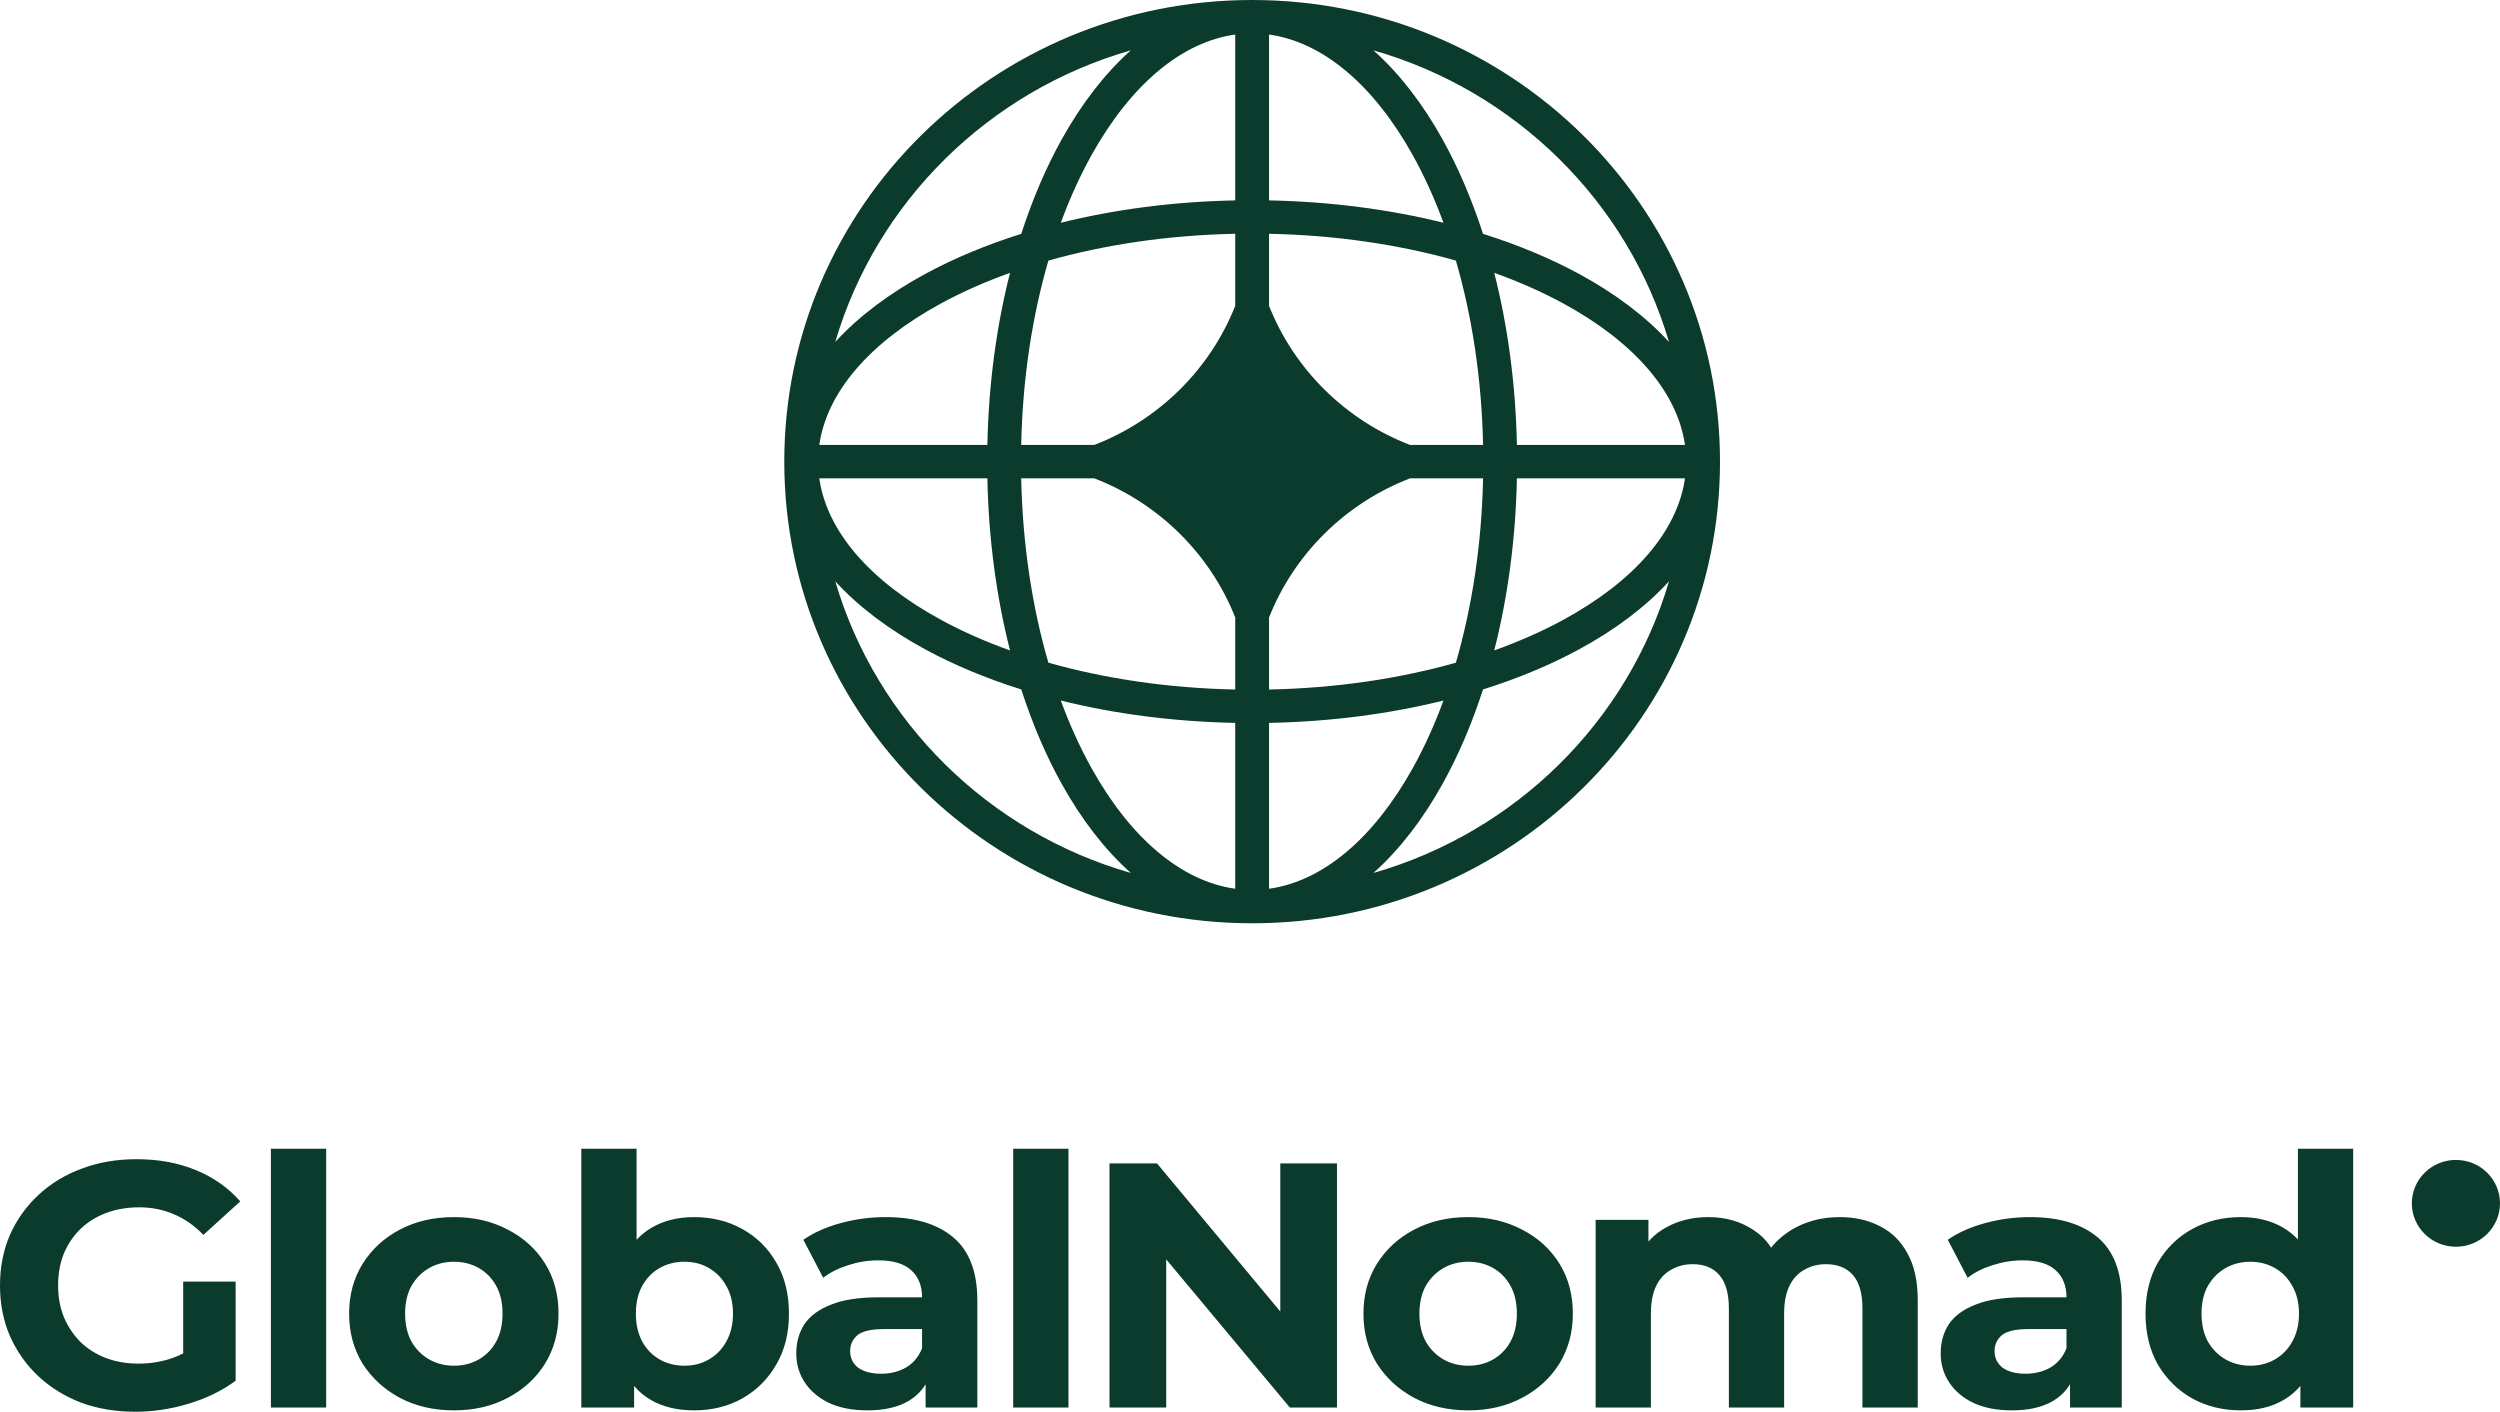
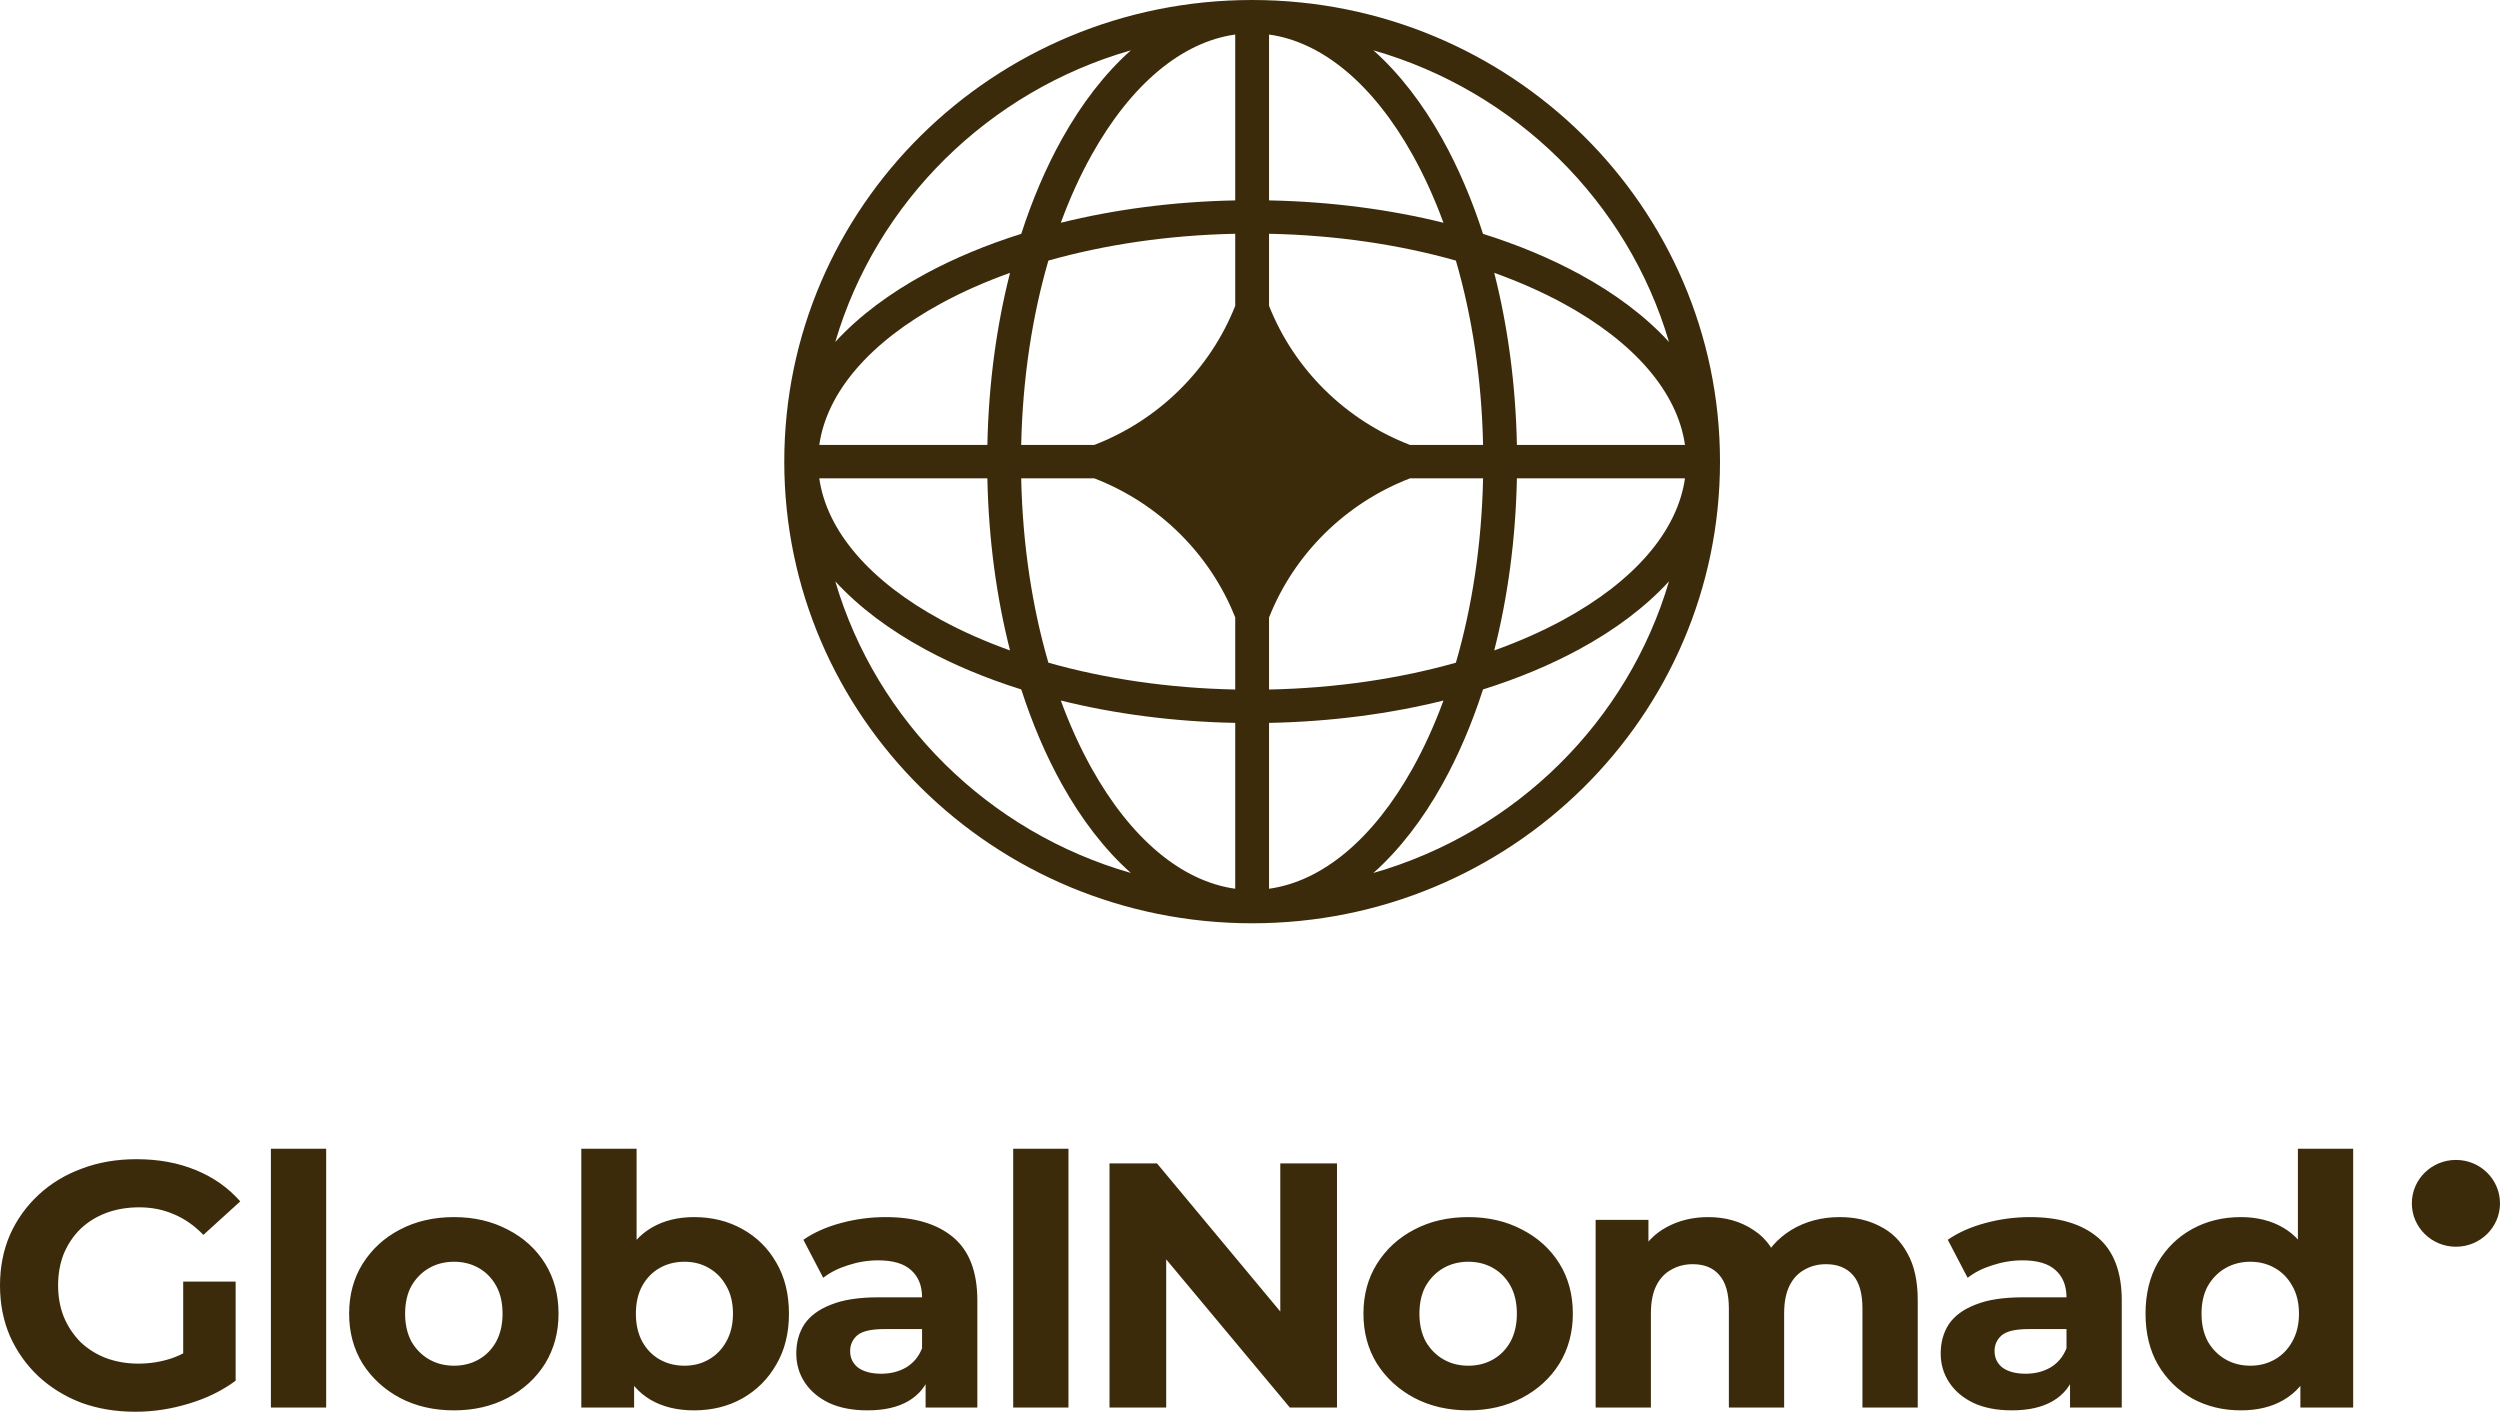
<svg xmlns="http://www.w3.org/2000/svg" width="340" height="192" viewBox="0 0 340 192" fill="none">
-   <path d="M334.004 169.556C337.319 169.556 339.999 166.913 339.999 163.653C339.999 160.393 337.319 157.75 334.004 157.75C330.694 157.75 328.01 160.393 328.01 163.653C328.01 166.913 330.694 169.556 334.004 169.556Z" fill="#0B3B2D" />
-   <path d="M18.409 191.999C15.742 191.999 13.285 191.588 11.036 190.765C8.819 189.911 6.875 188.709 5.205 187.16C3.566 185.61 2.281 183.791 1.349 181.703C0.45 179.616 0 177.323 0 174.824C0 172.326 0.45 170.032 1.349 167.945C2.281 165.858 3.582 164.039 5.253 162.489C6.923 160.939 8.883 159.753 11.132 158.931C13.381 158.077 15.855 157.65 18.553 157.65C21.541 157.65 24.224 158.14 26.601 159.121C29.011 160.101 31.035 161.524 32.673 163.39L27.662 167.945C26.441 166.68 25.107 165.747 23.662 165.146C22.216 164.513 20.642 164.197 18.939 164.197C17.3 164.197 15.807 164.45 14.457 164.956C13.108 165.462 11.935 166.19 10.939 167.138C9.976 168.087 9.221 169.21 8.674 170.507C8.16 171.804 7.903 173.243 7.903 174.824C7.903 176.374 8.16 177.797 8.674 179.094C9.221 180.391 9.976 181.53 10.939 182.51C11.935 183.459 13.092 184.186 14.409 184.692C15.758 185.198 17.236 185.452 18.843 185.452C20.385 185.452 21.879 185.214 23.324 184.74C24.802 184.234 26.232 183.396 27.613 182.225L32.047 187.776C30.216 189.136 28.079 190.18 25.638 190.907C23.228 191.635 20.818 191.999 18.409 191.999ZM24.915 186.78V174.302H32.047V187.776L24.915 186.78ZM36.841 191.429V156.227H44.359V191.429H36.841ZM61.745 191.809C58.982 191.809 56.525 191.24 54.372 190.101C52.252 188.962 50.565 187.413 49.312 185.452C48.091 183.459 47.481 181.198 47.481 178.667C47.481 176.105 48.091 173.844 49.312 171.883C50.565 169.89 52.252 168.341 54.372 167.233C56.525 166.095 58.982 165.526 61.745 165.526C64.476 165.526 66.918 166.095 69.07 167.233C71.223 168.341 72.909 169.874 74.13 171.835C75.351 173.796 75.961 176.074 75.961 178.667C75.961 181.198 75.351 183.459 74.13 185.452C72.909 187.413 71.223 188.962 69.07 190.101C66.918 191.24 64.476 191.809 61.745 191.809ZM61.745 185.736C62.998 185.736 64.123 185.451 65.119 184.882C66.114 184.313 66.901 183.506 67.48 182.463C68.058 181.387 68.347 180.122 68.347 178.667C68.347 177.181 68.058 175.915 67.48 174.872C66.901 173.828 66.114 173.021 65.119 172.452C64.123 171.883 62.998 171.598 61.745 171.598C60.492 171.598 59.368 171.883 58.372 172.452C57.376 173.021 56.573 173.828 55.962 174.872C55.384 175.915 55.095 177.181 55.095 178.667C55.095 180.122 55.384 181.387 55.962 182.463C56.573 183.506 57.376 184.313 58.372 184.882C59.368 185.451 60.492 185.736 61.745 185.736ZM94.384 191.809C92.102 191.809 90.143 191.334 88.505 190.386C86.866 189.437 85.613 187.997 84.746 186.068C83.878 184.107 83.444 181.64 83.444 178.667C83.444 175.662 83.893 173.195 84.793 171.266C85.725 169.337 87.01 167.898 88.649 166.949C90.287 166 92.199 165.526 94.384 165.526C96.826 165.526 99.009 166.063 100.937 167.138C102.897 168.214 104.439 169.732 105.564 171.693C106.72 173.654 107.299 175.979 107.299 178.667C107.299 181.324 106.72 183.633 105.564 185.594C104.439 187.555 102.897 189.089 100.937 190.196C99.009 191.271 96.826 191.809 94.384 191.809ZM79.058 191.429V156.227H86.577V171.076L86.095 178.62L86.239 186.211V191.429H79.058ZM93.083 185.736C94.335 185.736 95.444 185.451 96.407 184.882C97.404 184.313 98.191 183.506 98.768 182.463C99.38 181.387 99.685 180.122 99.685 178.667C99.685 177.181 99.38 175.915 98.768 174.872C98.191 173.828 97.404 173.021 96.407 172.452C95.444 171.883 94.335 171.598 93.083 171.598C91.83 171.598 90.705 171.883 89.709 172.452C88.713 173.021 87.926 173.828 87.348 174.872C86.769 175.915 86.48 177.181 86.48 178.667C86.48 180.122 86.769 181.387 87.348 182.463C87.926 183.506 88.713 184.313 89.709 184.882C90.705 185.451 91.83 185.736 93.083 185.736ZM125.882 191.429V186.448L125.4 185.357V176.437C125.4 174.856 124.904 173.622 123.907 172.737C122.943 171.851 121.449 171.408 119.426 171.408C118.044 171.408 116.678 171.63 115.329 172.073C114.012 172.484 112.888 173.053 111.957 173.781L109.258 168.609C110.671 167.629 112.373 166.87 114.365 166.332C116.357 165.794 118.382 165.526 120.438 165.526C124.389 165.526 127.458 166.443 129.642 168.277C131.827 170.111 132.919 172.974 132.919 176.864V191.429H125.882ZM117.98 191.809C115.955 191.809 114.221 191.477 112.775 190.813C111.33 190.117 110.222 189.184 109.45 188.013C108.679 186.843 108.294 185.53 108.294 184.076C108.294 182.557 108.663 181.229 109.402 180.09C110.173 178.952 111.378 178.066 113.016 177.434C114.655 176.769 116.791 176.437 119.426 176.437H126.317V180.755H120.244C118.477 180.755 117.257 181.039 116.582 181.609C115.939 182.178 115.619 182.89 115.619 183.744C115.619 184.692 115.988 185.452 116.727 186.021C117.498 186.559 118.542 186.827 119.859 186.827C121.112 186.827 122.236 186.543 123.233 185.973C124.228 185.373 124.951 184.503 125.4 183.364L126.558 186.78C126.012 188.424 125.015 189.674 123.571 190.528C122.125 191.382 120.261 191.809 117.98 191.809ZM137.795 191.429V156.227H145.312V191.429H137.795ZM150.893 191.429V158.219H157.349L177.253 182.13H174.12V158.219H181.83V191.429H175.422L155.471 167.518H158.604V191.429H150.893ZM199.691 191.809C196.927 191.809 194.469 191.24 192.318 190.101C190.199 188.962 188.511 187.413 187.259 185.452C186.036 183.459 185.428 181.198 185.428 178.667C185.428 176.105 186.036 173.844 187.259 171.883C188.511 169.89 190.199 168.341 192.318 167.233C194.469 166.095 196.927 165.526 199.691 165.526C202.421 165.526 204.865 166.095 207.017 167.233C209.168 168.341 210.855 169.874 212.076 171.835C213.297 173.796 213.907 176.074 213.907 178.667C213.907 181.198 213.297 183.459 212.076 185.452C210.855 187.413 209.168 188.962 207.017 190.101C204.865 191.24 202.421 191.809 199.691 191.809ZM199.691 185.736C200.944 185.736 202.07 185.451 203.065 184.882C204.059 184.313 204.847 183.506 205.426 182.463C206.005 181.387 206.294 180.122 206.294 178.667C206.294 177.181 206.005 175.915 205.426 174.872C204.847 173.828 204.059 173.021 203.065 172.452C202.07 171.883 200.944 171.598 199.691 171.598C198.439 171.598 197.312 171.883 196.317 172.452C195.324 173.021 194.519 173.828 193.909 174.872C193.33 175.915 193.041 177.181 193.041 178.667C193.041 180.122 193.33 181.387 193.909 182.463C194.519 183.506 195.324 184.313 196.317 184.882C197.312 185.451 198.439 185.736 199.691 185.736ZM250.209 165.526C252.265 165.526 254.078 165.937 255.656 166.759C257.259 167.55 258.512 168.783 259.413 170.46C260.343 172.104 260.812 174.223 260.812 176.817V191.429H253.293V177.956C253.293 175.899 252.86 174.381 251.993 173.401C251.126 172.421 249.903 171.93 248.33 171.93C247.235 171.93 246.258 172.183 245.391 172.689C244.523 173.164 243.848 173.891 243.366 174.872C242.884 175.852 242.643 177.102 242.643 178.62V191.429H235.126V177.956C235.126 175.899 234.691 174.381 233.824 173.401C232.988 172.421 231.783 171.93 230.211 171.93C229.115 171.93 228.138 172.183 227.271 172.689C226.404 173.164 225.728 173.891 225.246 174.872C224.764 175.852 224.523 177.102 224.523 178.62V191.429H217.006V165.905H224.187V172.879L222.838 170.839C223.736 169.1 225.005 167.787 226.645 166.901C228.314 165.984 230.211 165.526 232.33 165.526C234.706 165.526 236.778 166.126 238.547 167.328C240.344 168.498 241.535 170.301 242.113 172.737L239.462 172.025C240.33 170.032 241.712 168.451 243.607 167.281C245.535 166.111 247.735 165.526 250.209 165.526ZM281.525 191.429V186.448L281.043 185.357V176.437C281.043 174.856 280.545 173.622 279.55 172.737C278.586 171.851 277.092 171.408 275.067 171.408C273.684 171.408 272.321 171.63 270.972 172.073C269.654 172.484 268.527 173.053 267.598 173.781L264.899 168.609C266.311 167.629 268.014 166.87 270.008 166.332C271.997 165.794 274.021 165.526 276.079 165.526C280.032 165.526 283.098 166.443 285.283 168.277C287.467 170.111 288.56 172.974 288.56 176.864V191.429H281.525ZM273.621 191.809C271.598 191.809 269.864 191.477 268.418 190.813C266.971 190.117 265.863 189.184 265.093 188.013C264.32 186.843 263.935 185.53 263.935 184.076C263.935 182.557 264.304 181.229 265.043 180.09C265.814 178.952 267.019 178.066 268.659 177.434C270.296 176.769 272.431 176.437 275.067 176.437H281.958V180.755H275.887C274.118 180.755 272.898 181.039 272.224 181.609C271.58 182.178 271.26 182.89 271.26 183.744C271.26 184.692 271.629 185.452 272.369 186.021C273.139 186.559 274.184 186.827 275.502 186.827C276.754 186.827 277.876 186.543 278.874 185.973C279.869 185.373 280.592 184.503 281.043 183.364L282.199 186.78C281.653 188.424 280.658 189.674 279.212 190.528C277.766 191.382 275.9 191.809 273.621 191.809ZM304.755 191.809C302.314 191.809 300.116 191.271 298.153 190.196C296.196 189.089 294.636 187.555 293.479 185.594C292.356 183.633 291.792 181.324 291.792 178.667C291.792 175.979 292.356 173.654 293.479 171.693C294.636 169.732 296.196 168.214 298.153 167.138C300.116 166.063 302.314 165.526 304.755 165.526C306.941 165.526 308.853 166 310.49 166.949C312.128 167.898 313.399 169.337 314.297 171.266C315.199 173.195 315.647 175.662 315.647 178.667C315.647 181.64 315.214 184.107 314.345 186.068C313.478 187.997 312.225 189.437 310.587 190.386C308.982 191.334 307.038 191.809 304.755 191.809ZM306.057 185.736C307.279 185.736 308.387 185.451 309.382 184.882C310.381 184.313 311.166 183.506 311.743 182.463C312.356 181.387 312.66 180.122 312.66 178.667C312.66 177.181 312.356 175.915 311.743 174.872C311.166 173.828 310.381 173.021 309.382 172.452C308.387 171.883 307.279 171.598 306.057 171.598C304.805 171.598 303.682 171.883 302.683 172.452C301.688 173.021 300.886 173.828 300.275 174.872C299.696 175.915 299.407 177.181 299.407 178.667C299.407 180.122 299.696 181.387 300.275 182.463C300.886 183.506 301.688 184.313 302.683 184.882C303.682 185.451 304.805 185.736 306.057 185.736ZM312.851 191.429V186.211L312.996 178.62L312.515 171.076V156.227H320.032V191.429H312.851Z" fill="#0B3B2D" />
-   <path fill-rule="evenodd" clip-rule="evenodd" d="M170.29 0C205.432 0 233.92 28.109 233.92 62.784C233.92 97.458 205.432 125.567 170.29 125.567C135.149 125.567 106.661 97.458 106.661 62.784C106.661 28.109 135.149 0 170.29 0ZM167.99 4.698C160.732 5.706 153.82 11.461 148.454 21.087C146.898 23.879 145.493 26.964 144.27 30.295C151.565 28.485 159.58 27.419 167.99 27.254V4.698ZM138.892 31.802C140.414 27.09 142.275 22.754 144.424 18.9C147.084 14.128 150.24 10.008 153.797 6.843C134.457 12.385 119.213 27.426 113.596 46.509C116.803 43 120.98 39.885 125.816 37.261C129.722 35.141 134.116 33.304 138.892 31.802ZM137.364 37.108C135.53 44.307 134.449 52.215 134.282 60.514H111.422C112.444 53.352 118.277 46.532 128.032 41.238C130.862 39.702 133.988 38.316 137.364 37.108ZM138.883 60.514C139.073 51.457 140.394 42.955 142.58 35.442C150.194 33.285 158.812 31.981 167.99 31.793V41.597C164.566 50.246 157.582 57.137 148.816 60.514H138.883ZM134.282 65.053H111.422C112.444 72.216 118.277 79.035 128.032 84.329C130.862 85.865 133.988 87.251 137.364 88.459C135.53 81.26 134.449 73.352 134.282 65.053ZM142.58 90.125C140.394 82.613 139.073 74.11 138.883 65.053H148.816C157.582 68.43 164.567 75.321 167.99 83.971V93.774C158.812 93.587 150.194 92.282 142.58 90.125ZM138.892 93.765C134.116 92.263 129.722 90.426 125.816 88.307C120.98 85.682 116.803 82.567 113.596 79.058C119.213 98.141 134.457 113.182 153.797 118.724C150.24 115.559 147.084 111.439 144.424 106.667C142.275 102.813 140.414 98.478 138.892 93.765ZM167.99 120.869C160.732 119.861 153.82 114.106 148.454 104.48C146.898 101.688 145.493 98.603 144.27 95.273C151.565 97.082 159.58 98.148 167.99 98.313V120.869ZM186.784 118.724C190.34 115.559 193.498 111.439 196.157 106.667C198.305 102.813 200.167 98.478 201.689 93.765C206.465 92.263 210.859 90.426 214.765 88.307C219.601 85.682 223.778 82.567 226.985 79.058C221.368 98.141 206.124 113.182 186.784 118.724ZM196.311 95.273C195.087 98.603 193.683 101.688 192.127 104.48C186.762 114.106 179.849 119.861 172.59 120.869V98.313C181.001 98.148 189.016 97.082 196.311 95.273ZM203.217 88.459C206.592 87.251 209.719 85.865 212.549 84.329C222.304 79.035 228.137 72.216 229.158 65.053H206.299C206.131 73.352 205.051 81.26 203.217 88.459ZM201.698 65.053C201.509 74.11 200.186 82.613 198.001 90.125C190.387 92.282 181.769 93.587 172.59 93.774V83.978C176.013 75.325 182.999 68.431 191.768 65.053H201.698ZM206.299 60.514H229.158C228.137 53.352 222.304 46.532 212.549 41.238C209.719 39.702 206.592 38.316 203.217 37.108C205.051 44.307 206.131 52.215 206.299 60.514ZM198.001 35.442C200.186 42.955 201.509 51.457 201.698 60.514H191.768C182.999 57.136 176.013 50.242 172.59 41.59V31.793C181.769 31.981 190.387 33.285 198.001 35.442ZM201.689 31.802C206.465 33.304 210.859 35.141 214.765 37.261C219.601 39.885 223.778 43 226.985 46.509C221.368 27.426 206.124 12.385 186.784 6.843C190.34 10.008 193.498 14.128 196.157 18.9C198.305 22.754 200.167 27.09 201.689 31.802ZM172.59 4.698C179.849 5.706 186.762 11.461 192.127 21.087C193.683 23.879 195.087 26.964 196.311 30.295C189.016 28.485 181.001 27.419 172.59 27.254V4.698Z" fill="#0B3B2D" />
+   <path d="M334.004 169.556C337.319 169.556 339.999 166.913 339.999 163.653C339.999 160.393 337.319 157.75 334.004 157.75C330.694 157.75 328.01 160.393 328.01 163.653C328.01 166.913 330.694 169.556 334.004 169.556Z" fill="#3b2b0b" />
+   <path d="M18.409 191.999C15.742 191.999 13.285 191.588 11.036 190.765C8.819 189.911 6.875 188.709 5.205 187.16C3.566 185.61 2.281 183.791 1.349 181.703C0.45 179.616 0 177.323 0 174.824C0 172.326 0.45 170.032 1.349 167.945C2.281 165.858 3.582 164.039 5.253 162.489C6.923 160.939 8.883 159.753 11.132 158.931C13.381 158.077 15.855 157.65 18.553 157.65C21.541 157.65 24.224 158.14 26.601 159.121C29.011 160.101 31.035 161.524 32.673 163.39L27.662 167.945C26.441 166.68 25.107 165.747 23.662 165.146C22.216 164.513 20.642 164.197 18.939 164.197C17.3 164.197 15.807 164.45 14.457 164.956C13.108 165.462 11.935 166.19 10.939 167.138C9.976 168.087 9.221 169.21 8.674 170.507C8.16 171.804 7.903 173.243 7.903 174.824C7.903 176.374 8.16 177.797 8.674 179.094C9.221 180.391 9.976 181.53 10.939 182.51C11.935 183.459 13.092 184.186 14.409 184.692C15.758 185.198 17.236 185.452 18.843 185.452C20.385 185.452 21.879 185.214 23.324 184.74C24.802 184.234 26.232 183.396 27.613 182.225L32.047 187.776C30.216 189.136 28.079 190.18 25.638 190.907C23.228 191.635 20.818 191.999 18.409 191.999ZM24.915 186.78V174.302H32.047V187.776L24.915 186.78ZM36.841 191.429V156.227H44.359V191.429H36.841ZM61.745 191.809C58.982 191.809 56.525 191.24 54.372 190.101C52.252 188.962 50.565 187.413 49.312 185.452C48.091 183.459 47.481 181.198 47.481 178.667C47.481 176.105 48.091 173.844 49.312 171.883C50.565 169.89 52.252 168.341 54.372 167.233C56.525 166.095 58.982 165.526 61.745 165.526C64.476 165.526 66.918 166.095 69.07 167.233C71.223 168.341 72.909 169.874 74.13 171.835C75.351 173.796 75.961 176.074 75.961 178.667C75.961 181.198 75.351 183.459 74.13 185.452C72.909 187.413 71.223 188.962 69.07 190.101C66.918 191.24 64.476 191.809 61.745 191.809ZM61.745 185.736C62.998 185.736 64.123 185.451 65.119 184.882C66.114 184.313 66.901 183.506 67.48 182.463C68.058 181.387 68.347 180.122 68.347 178.667C68.347 177.181 68.058 175.915 67.48 174.872C66.901 173.828 66.114 173.021 65.119 172.452C64.123 171.883 62.998 171.598 61.745 171.598C60.492 171.598 59.368 171.883 58.372 172.452C57.376 173.021 56.573 173.828 55.962 174.872C55.384 175.915 55.095 177.181 55.095 178.667C55.095 180.122 55.384 181.387 55.962 182.463C56.573 183.506 57.376 184.313 58.372 184.882C59.368 185.451 60.492 185.736 61.745 185.736ZM94.384 191.809C92.102 191.809 90.143 191.334 88.505 190.386C86.866 189.437 85.613 187.997 84.746 186.068C83.878 184.107 83.444 181.64 83.444 178.667C83.444 175.662 83.893 173.195 84.793 171.266C85.725 169.337 87.01 167.898 88.649 166.949C90.287 166 92.199 165.526 94.384 165.526C96.826 165.526 99.009 166.063 100.937 167.138C102.897 168.214 104.439 169.732 105.564 171.693C106.72 173.654 107.299 175.979 107.299 178.667C107.299 181.324 106.72 183.633 105.564 185.594C104.439 187.555 102.897 189.089 100.937 190.196C99.009 191.271 96.826 191.809 94.384 191.809ZM79.058 191.429V156.227H86.577V171.076L86.095 178.62L86.239 186.211V191.429H79.058ZM93.083 185.736C94.335 185.736 95.444 185.451 96.407 184.882C97.404 184.313 98.191 183.506 98.768 182.463C99.38 181.387 99.685 180.122 99.685 178.667C99.685 177.181 99.38 175.915 98.768 174.872C98.191 173.828 97.404 173.021 96.407 172.452C95.444 171.883 94.335 171.598 93.083 171.598C91.83 171.598 90.705 171.883 89.709 172.452C88.713 173.021 87.926 173.828 87.348 174.872C86.769 175.915 86.48 177.181 86.48 178.667C86.48 180.122 86.769 181.387 87.348 182.463C87.926 183.506 88.713 184.313 89.709 184.882C90.705 185.451 91.83 185.736 93.083 185.736ZM125.882 191.429V186.448L125.4 185.357V176.437C125.4 174.856 124.904 173.622 123.907 172.737C122.943 171.851 121.449 171.408 119.426 171.408C118.044 171.408 116.678 171.63 115.329 172.073C114.012 172.484 112.888 173.053 111.957 173.781L109.258 168.609C110.671 167.629 112.373 166.87 114.365 166.332C116.357 165.794 118.382 165.526 120.438 165.526C124.389 165.526 127.458 166.443 129.642 168.277C131.827 170.111 132.919 172.974 132.919 176.864V191.429H125.882ZM117.98 191.809C115.955 191.809 114.221 191.477 112.775 190.813C111.33 190.117 110.222 189.184 109.45 188.013C108.679 186.843 108.294 185.53 108.294 184.076C108.294 182.557 108.663 181.229 109.402 180.09C110.173 178.952 111.378 178.066 113.016 177.434C114.655 176.769 116.791 176.437 119.426 176.437H126.317V180.755H120.244C118.477 180.755 117.257 181.039 116.582 181.609C115.939 182.178 115.619 182.89 115.619 183.744C115.619 184.692 115.988 185.452 116.727 186.021C117.498 186.559 118.542 186.827 119.859 186.827C121.112 186.827 122.236 186.543 123.233 185.973C124.228 185.373 124.951 184.503 125.4 183.364L126.558 186.78C126.012 188.424 125.015 189.674 123.571 190.528C122.125 191.382 120.261 191.809 117.98 191.809ZM137.795 191.429V156.227H145.312V191.429H137.795ZM150.893 191.429V158.219H157.349L177.253 182.13H174.12V158.219H181.83V191.429H175.422L155.471 167.518H158.604V191.429H150.893ZM199.691 191.809C196.927 191.809 194.469 191.24 192.318 190.101C190.199 188.962 188.511 187.413 187.259 185.452C186.036 183.459 185.428 181.198 185.428 178.667C185.428 176.105 186.036 173.844 187.259 171.883C188.511 169.89 190.199 168.341 192.318 167.233C194.469 166.095 196.927 165.526 199.691 165.526C202.421 165.526 204.865 166.095 207.017 167.233C209.168 168.341 210.855 169.874 212.076 171.835C213.297 173.796 213.907 176.074 213.907 178.667C213.907 181.198 213.297 183.459 212.076 185.452C210.855 187.413 209.168 188.962 207.017 190.101C204.865 191.24 202.421 191.809 199.691 191.809ZM199.691 185.736C200.944 185.736 202.07 185.451 203.065 184.882C204.059 184.313 204.847 183.506 205.426 182.463C206.005 181.387 206.294 180.122 206.294 178.667C206.294 177.181 206.005 175.915 205.426 174.872C204.847 173.828 204.059 173.021 203.065 172.452C202.07 171.883 200.944 171.598 199.691 171.598C198.439 171.598 197.312 171.883 196.317 172.452C195.324 173.021 194.519 173.828 193.909 174.872C193.33 175.915 193.041 177.181 193.041 178.667C193.041 180.122 193.33 181.387 193.909 182.463C194.519 183.506 195.324 184.313 196.317 184.882C197.312 185.451 198.439 185.736 199.691 185.736ZM250.209 165.526C252.265 165.526 254.078 165.937 255.656 166.759C257.259 167.55 258.512 168.783 259.413 170.46C260.343 172.104 260.812 174.223 260.812 176.817V191.429H253.293V177.956C253.293 175.899 252.86 174.381 251.993 173.401C251.126 172.421 249.903 171.93 248.33 171.93C247.235 171.93 246.258 172.183 245.391 172.689C244.523 173.164 243.848 173.891 243.366 174.872C242.884 175.852 242.643 177.102 242.643 178.62V191.429H235.126V177.956C235.126 175.899 234.691 174.381 233.824 173.401C232.988 172.421 231.783 171.93 230.211 171.93C229.115 171.93 228.138 172.183 227.271 172.689C226.404 173.164 225.728 173.891 225.246 174.872C224.764 175.852 224.523 177.102 224.523 178.62V191.429H217.006V165.905H224.187V172.879L222.838 170.839C223.736 169.1 225.005 167.787 226.645 166.901C228.314 165.984 230.211 165.526 232.33 165.526C234.706 165.526 236.778 166.126 238.547 167.328C240.344 168.498 241.535 170.301 242.113 172.737L239.462 172.025C240.33 170.032 241.712 168.451 243.607 167.281C245.535 166.111 247.735 165.526 250.209 165.526ZM281.525 191.429V186.448L281.043 185.357V176.437C281.043 174.856 280.545 173.622 279.55 172.737C278.586 171.851 277.092 171.408 275.067 171.408C273.684 171.408 272.321 171.63 270.972 172.073C269.654 172.484 268.527 173.053 267.598 173.781L264.899 168.609C266.311 167.629 268.014 166.87 270.008 166.332C271.997 165.794 274.021 165.526 276.079 165.526C280.032 165.526 283.098 166.443 285.283 168.277C287.467 170.111 288.56 172.974 288.56 176.864V191.429H281.525ZM273.621 191.809C271.598 191.809 269.864 191.477 268.418 190.813C266.971 190.117 265.863 189.184 265.093 188.013C264.32 186.843 263.935 185.53 263.935 184.076C263.935 182.557 264.304 181.229 265.043 180.09C265.814 178.952 267.019 178.066 268.659 177.434C270.296 176.769 272.431 176.437 275.067 176.437H281.958V180.755H275.887C274.118 180.755 272.898 181.039 272.224 181.609C271.58 182.178 271.26 182.89 271.26 183.744C271.26 184.692 271.629 185.452 272.369 186.021C273.139 186.559 274.184 186.827 275.502 186.827C276.754 186.827 277.876 186.543 278.874 185.973C279.869 185.373 280.592 184.503 281.043 183.364L282.199 186.78C281.653 188.424 280.658 189.674 279.212 190.528C277.766 191.382 275.9 191.809 273.621 191.809ZM304.755 191.809C302.314 191.809 300.116 191.271 298.153 190.196C296.196 189.089 294.636 187.555 293.479 185.594C292.356 183.633 291.792 181.324 291.792 178.667C291.792 175.979 292.356 173.654 293.479 171.693C294.636 169.732 296.196 168.214 298.153 167.138C300.116 166.063 302.314 165.526 304.755 165.526C306.941 165.526 308.853 166 310.49 166.949C312.128 167.898 313.399 169.337 314.297 171.266C315.199 173.195 315.647 175.662 315.647 178.667C315.647 181.64 315.214 184.107 314.345 186.068C313.478 187.997 312.225 189.437 310.587 190.386C308.982 191.334 307.038 191.809 304.755 191.809ZM306.057 185.736C307.279 185.736 308.387 185.451 309.382 184.882C310.381 184.313 311.166 183.506 311.743 182.463C312.356 181.387 312.66 180.122 312.66 178.667C312.66 177.181 312.356 175.915 311.743 174.872C311.166 173.828 310.381 173.021 309.382 172.452C308.387 171.883 307.279 171.598 306.057 171.598C304.805 171.598 303.682 171.883 302.683 172.452C301.688 173.021 300.886 173.828 300.275 174.872C299.696 175.915 299.407 177.181 299.407 178.667C299.407 180.122 299.696 181.387 300.275 182.463C300.886 183.506 301.688 184.313 302.683 184.882C303.682 185.451 304.805 185.736 306.057 185.736ZM312.851 191.429V186.211L312.996 178.62L312.515 171.076V156.227H320.032V191.429H312.851Z" fill="#3b2b0b" />
+   <path fill-rule="evenodd" clip-rule="evenodd" d="M170.29 0C205.432 0 233.92 28.109 233.92 62.784C233.92 97.458 205.432 125.567 170.29 125.567C135.149 125.567 106.661 97.458 106.661 62.784C106.661 28.109 135.149 0 170.29 0ZM167.99 4.698C160.732 5.706 153.82 11.461 148.454 21.087C146.898 23.879 145.493 26.964 144.27 30.295C151.565 28.485 159.58 27.419 167.99 27.254V4.698ZM138.892 31.802C140.414 27.09 142.275 22.754 144.424 18.9C147.084 14.128 150.24 10.008 153.797 6.843C134.457 12.385 119.213 27.426 113.596 46.509C116.803 43 120.98 39.885 125.816 37.261C129.722 35.141 134.116 33.304 138.892 31.802ZM137.364 37.108C135.53 44.307 134.449 52.215 134.282 60.514H111.422C112.444 53.352 118.277 46.532 128.032 41.238C130.862 39.702 133.988 38.316 137.364 37.108ZM138.883 60.514C139.073 51.457 140.394 42.955 142.58 35.442C150.194 33.285 158.812 31.981 167.99 31.793V41.597C164.566 50.246 157.582 57.137 148.816 60.514H138.883ZM134.282 65.053H111.422C112.444 72.216 118.277 79.035 128.032 84.329C130.862 85.865 133.988 87.251 137.364 88.459C135.53 81.26 134.449 73.352 134.282 65.053ZM142.58 90.125C140.394 82.613 139.073 74.11 138.883 65.053H148.816C157.582 68.43 164.567 75.321 167.99 83.971V93.774C158.812 93.587 150.194 92.282 142.58 90.125ZM138.892 93.765C134.116 92.263 129.722 90.426 125.816 88.307C120.98 85.682 116.803 82.567 113.596 79.058C119.213 98.141 134.457 113.182 153.797 118.724C150.24 115.559 147.084 111.439 144.424 106.667C142.275 102.813 140.414 98.478 138.892 93.765ZM167.99 120.869C160.732 119.861 153.82 114.106 148.454 104.48C146.898 101.688 145.493 98.603 144.27 95.273C151.565 97.082 159.58 98.148 167.99 98.313V120.869ZM186.784 118.724C190.34 115.559 193.498 111.439 196.157 106.667C198.305 102.813 200.167 98.478 201.689 93.765C206.465 92.263 210.859 90.426 214.765 88.307C219.601 85.682 223.778 82.567 226.985 79.058C221.368 98.141 206.124 113.182 186.784 118.724ZM196.311 95.273C195.087 98.603 193.683 101.688 192.127 104.48C186.762 114.106 179.849 119.861 172.59 120.869V98.313C181.001 98.148 189.016 97.082 196.311 95.273ZM203.217 88.459C206.592 87.251 209.719 85.865 212.549 84.329C222.304 79.035 228.137 72.216 229.158 65.053H206.299C206.131 73.352 205.051 81.26 203.217 88.459ZM201.698 65.053C201.509 74.11 200.186 82.613 198.001 90.125C190.387 92.282 181.769 93.587 172.59 93.774V83.978C176.013 75.325 182.999 68.431 191.768 65.053H201.698ZM206.299 60.514H229.158C228.137 53.352 222.304 46.532 212.549 41.238C209.719 39.702 206.592 38.316 203.217 37.108C205.051 44.307 206.131 52.215 206.299 60.514ZM198.001 35.442C200.186 42.955 201.509 51.457 201.698 60.514H191.768C182.999 57.136 176.013 50.242 172.59 41.59V31.793C181.769 31.981 190.387 33.285 198.001 35.442ZM201.689 31.802C206.465 33.304 210.859 35.141 214.765 37.261C219.601 39.885 223.778 43 226.985 46.509C221.368 27.426 206.124 12.385 186.784 6.843C190.34 10.008 193.498 14.128 196.157 18.9C198.305 22.754 200.167 27.09 201.689 31.802ZM172.59 4.698C179.849 5.706 186.762 11.461 192.127 21.087C193.683 23.879 195.087 26.964 196.311 30.295C189.016 28.485 181.001 27.419 172.59 27.254V4.698Z" fill="#3b2b0b" />
</svg>
